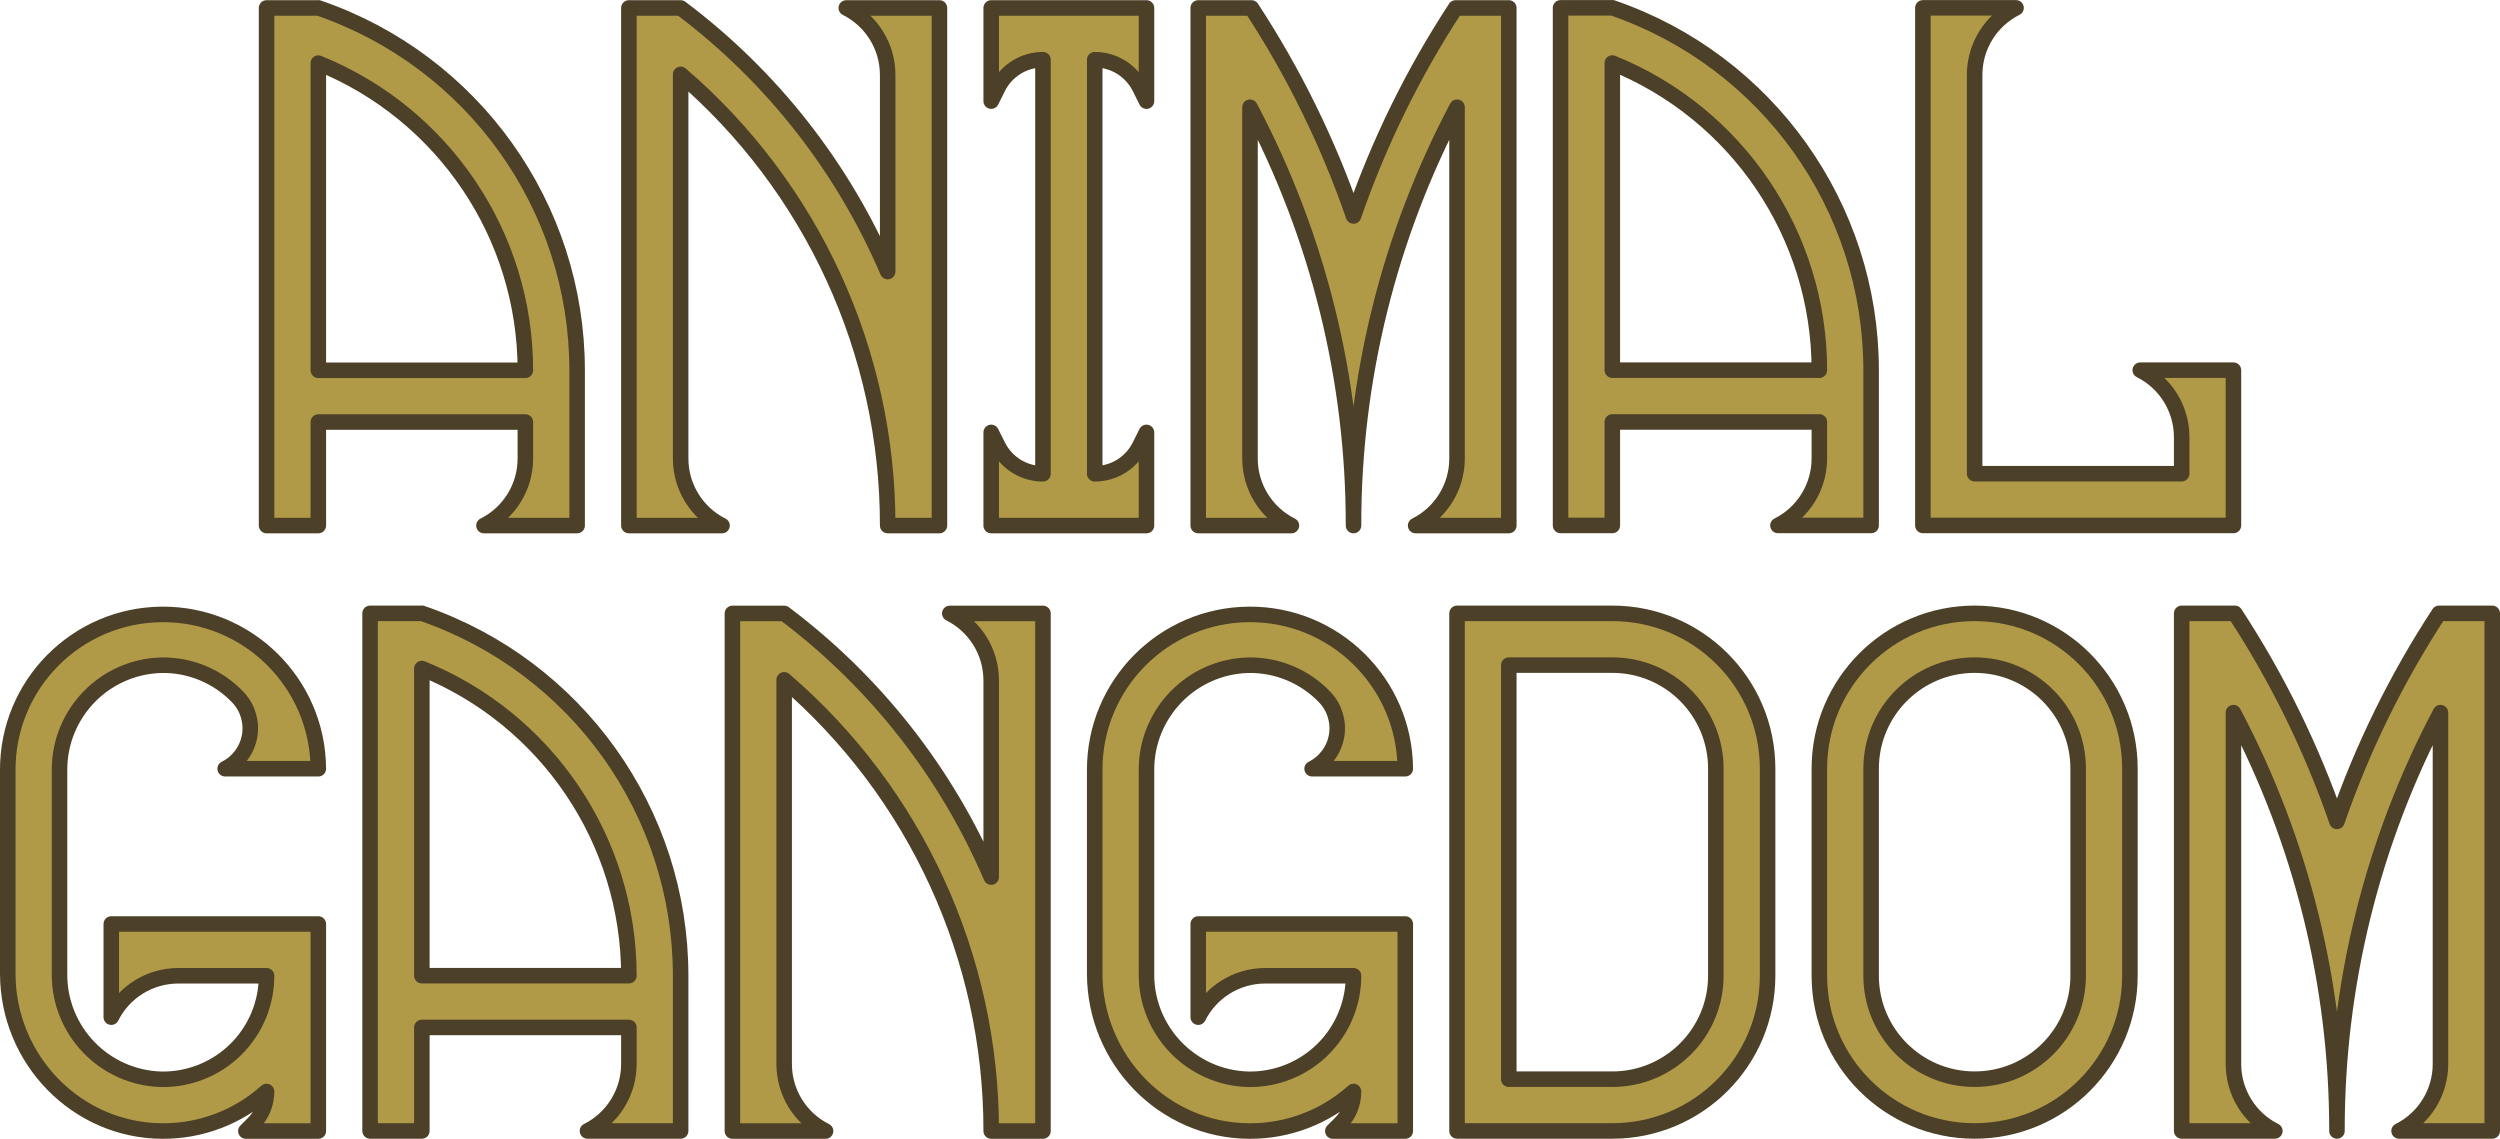
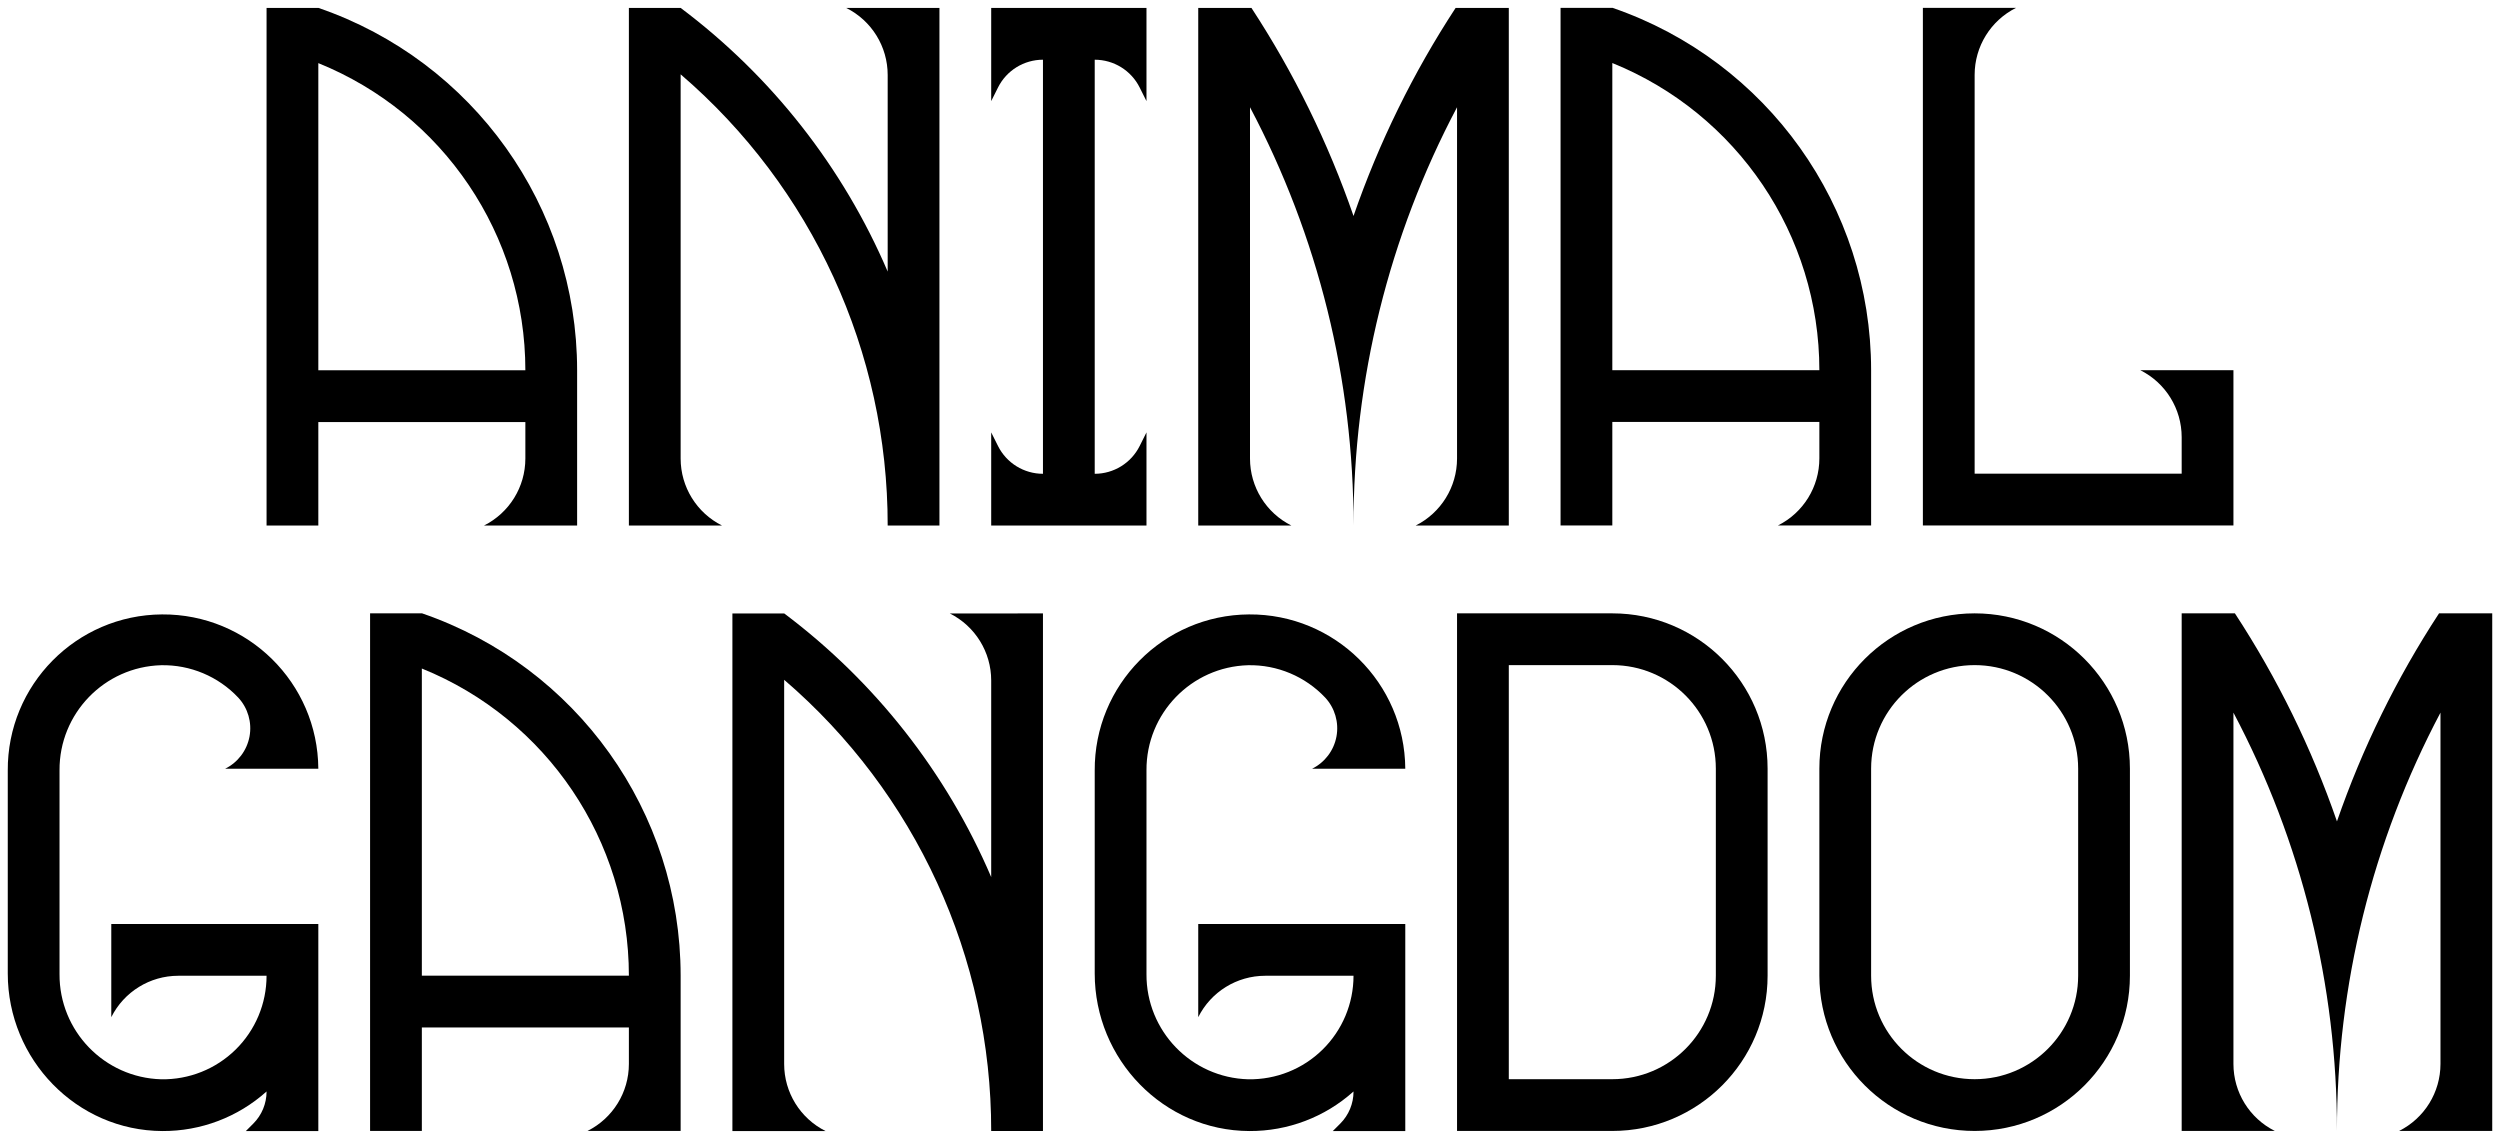
<svg xmlns="http://www.w3.org/2000/svg" width="483" height="220.019" viewBox="0 0 483 220.019">
-   <defs>
-     <style>
-       .cls-1 {
-         fill: #b19a47;
-         stroke: #4c4028;
-         stroke-linecap: round;
-         stroke-linejoin: round;
-         stroke-width: 3px;
-       }
-     </style>
-   </defs>
  <g id="Title" transform="translate(1.5 1.5)">
    <g id="Gangdom" transform="translate(0 116.981)">
      <path id="Path_1375" data-name="Path 1375" class="cls-1" d="M753.917,438.463l-.051-.019v.019h-10v100h10v-20h40v7.055a14.473,14.473,0,0,1-8,12.945h18v-30A74.028,74.028,0,0,0,753.917,438.463Zm-.051,70V449.12a64.017,64.017,0,0,1,40,59.343Z" transform="translate(-673.866 -438.444)" />
      <path id="Path_1376" data-name="Path 1376" class="cls-1" d="M863.866,438.481h-8a14.472,14.472,0,0,1,8,12.944v37.988a125.433,125.433,0,0,0-39.988-50.932H813.866v100h18a14.473,14.473,0,0,1-8-12.944V451.3a114.729,114.729,0,0,1,40,87.176h10v-100Z" transform="translate(-673.866 -438.444)" />
      <path id="Path_1377" data-name="Path 1377" class="cls-1" d="M693.866,498.481v18h0a14.471,14.471,0,0,1,12.944-8h17.056a20,20,0,0,1-20.342,20,20.214,20.214,0,0,1-19.658-20.326V468.783a20.2,20.2,0,0,1,19.636-20.3,19.936,19.936,0,0,1,14.895,6.259,8.718,8.718,0,0,1-2.531,13.738h18a30,30,0,1,0-60,.376v39.192c0,16.59,13.283,30.363,29.874,30.432a29.889,29.889,0,0,0,20.126-7.645v.022a8.746,8.746,0,0,1-2.562,6.184l-1.438,1.439h14v-40h-40Z" transform="translate(-673.866 -438.444)" />
      <path id="Path_1378" data-name="Path 1378" class="cls-1" d="M903.866,498.481v18h0a14.471,14.471,0,0,1,12.944-8h17.056a20,20,0,0,1-20.342,20,20.214,20.214,0,0,1-19.658-20.326V468.783a20.2,20.2,0,0,1,19.636-20.3,19.936,19.936,0,0,1,14.895,6.259,8.718,8.718,0,0,1-2.531,13.738h18a30,30,0,1,0-60,.376v39.192c0,16.59,13.283,30.363,29.874,30.432a29.889,29.889,0,0,0,20.126-7.645v.022a8.746,8.746,0,0,1-2.562,6.184l-1.438,1.439h14v-40h-40Z" transform="translate(-673.866 -438.444)" />
      <path id="Path_1379" data-name="Path 1379" class="cls-1" d="M1143.866,438.463h-.28a182.162,182.162,0,0,0-19.72,40.192,181.976,181.976,0,0,0-19.716-40.192h-10.284v100h18a14.473,14.473,0,0,1-8-12.945V457.643a172.317,172.317,0,0,1,20,80.82,172.321,172.321,0,0,1,20-80.82v67.875a14.473,14.473,0,0,1-8,12.945h18v-100Z" transform="translate(-673.866 -438.444)" />
      <path id="Path_1380" data-name="Path 1380" class="cls-1" d="M983.866,438.463h-30v100h30a30,30,0,0,0,30-30v-40A30,30,0,0,0,983.866,438.463Zm0,90h-20v-80h20a20,20,0,0,1,20,20v40A20,20,0,0,1,983.866,528.463Z" transform="translate(-673.866 -438.444)" />
      <path id="Path_1381" data-name="Path 1381" class="cls-1" d="M1053.866,438.463a30,30,0,0,0-30,30v40a30,30,0,1,0,60,0v-40A30,30,0,0,0,1053.866,438.463Zm0,90a20,20,0,0,1-20-20v-40a20,20,0,0,1,40,0v40A20,20,0,0,1,1053.866,528.463Z" transform="translate(-673.866 -438.444)" />
    </g>
    <g id="Animal" transform="translate(50)">
      <path id="Path_1382" data-name="Path 1382" class="cls-1" d="M733.917-1.519l-.051-.018v.018h-10v100h10v-20h40v7.056a14.473,14.473,0,0,1-8,12.944h18v-30A74.028,74.028,0,0,0,733.917-1.519Zm-.051,70V9.138a64.019,64.019,0,0,1,40,59.343Z" transform="translate(-723.866 1.556)" />
      <path id="Path_1383" data-name="Path 1383" class="cls-1" d="M983.917-1.537l-.051-.019v.019h-10v100h10v-20h40v7.055a14.473,14.473,0,0,1-8,12.945h18v-30A74.028,74.028,0,0,0,983.917-1.537Zm-.051,70V9.12a64.017,64.017,0,0,1,40,59.343Z" transform="translate(-723.866 1.556)" />
      <path id="Path_1384" data-name="Path 1384" class="cls-1" d="M843.866-1.519h-8a14.472,14.472,0,0,1,8,12.944V49.413A125.433,125.433,0,0,0,803.878-1.519H793.866v100h18a14.473,14.473,0,0,1-8-12.944V11.305a114.729,114.729,0,0,1,40,87.176h10v-100Z" transform="translate(-723.866 1.556)" />
      <path id="Path_1385" data-name="Path 1385" class="cls-1" d="M883.866-1.519h-20v18l1.316-2.634a9.708,9.708,0,0,1,8.684-5.366h0v80h0a9.709,9.709,0,0,1-8.684-5.367l-1.316-2.633v18h30v-18l-1.317,2.633a9.709,9.709,0,0,1-8.683,5.367h0v-80h0a9.708,9.708,0,0,1,8.683,5.366l1.317,2.634v-18Z" transform="translate(-723.866 1.556)" />
      <path id="Path_1386" data-name="Path 1386" class="cls-1" d="M953.866-1.519h-.28a182.162,182.162,0,0,0-19.72,40.192A181.975,181.975,0,0,0,914.15-1.519H903.866v100h18a14.473,14.473,0,0,1-8-12.944V17.661a172.321,172.321,0,0,1,20,80.82,172.319,172.319,0,0,1,20-80.82V85.537a14.473,14.473,0,0,1-8,12.944h18v-100Z" transform="translate(-723.866 1.556)" />
      <path id="Path_1387" data-name="Path 1387" class="cls-1" d="M1093.866,68.463h-8a14.471,14.471,0,0,1,8,12.944v7.056h-40V11.407a14.471,14.471,0,0,1,8-12.944h-18v100h60v-30Z" transform="translate(-723.866 1.556)" />
    </g>
  </g>
</svg>
